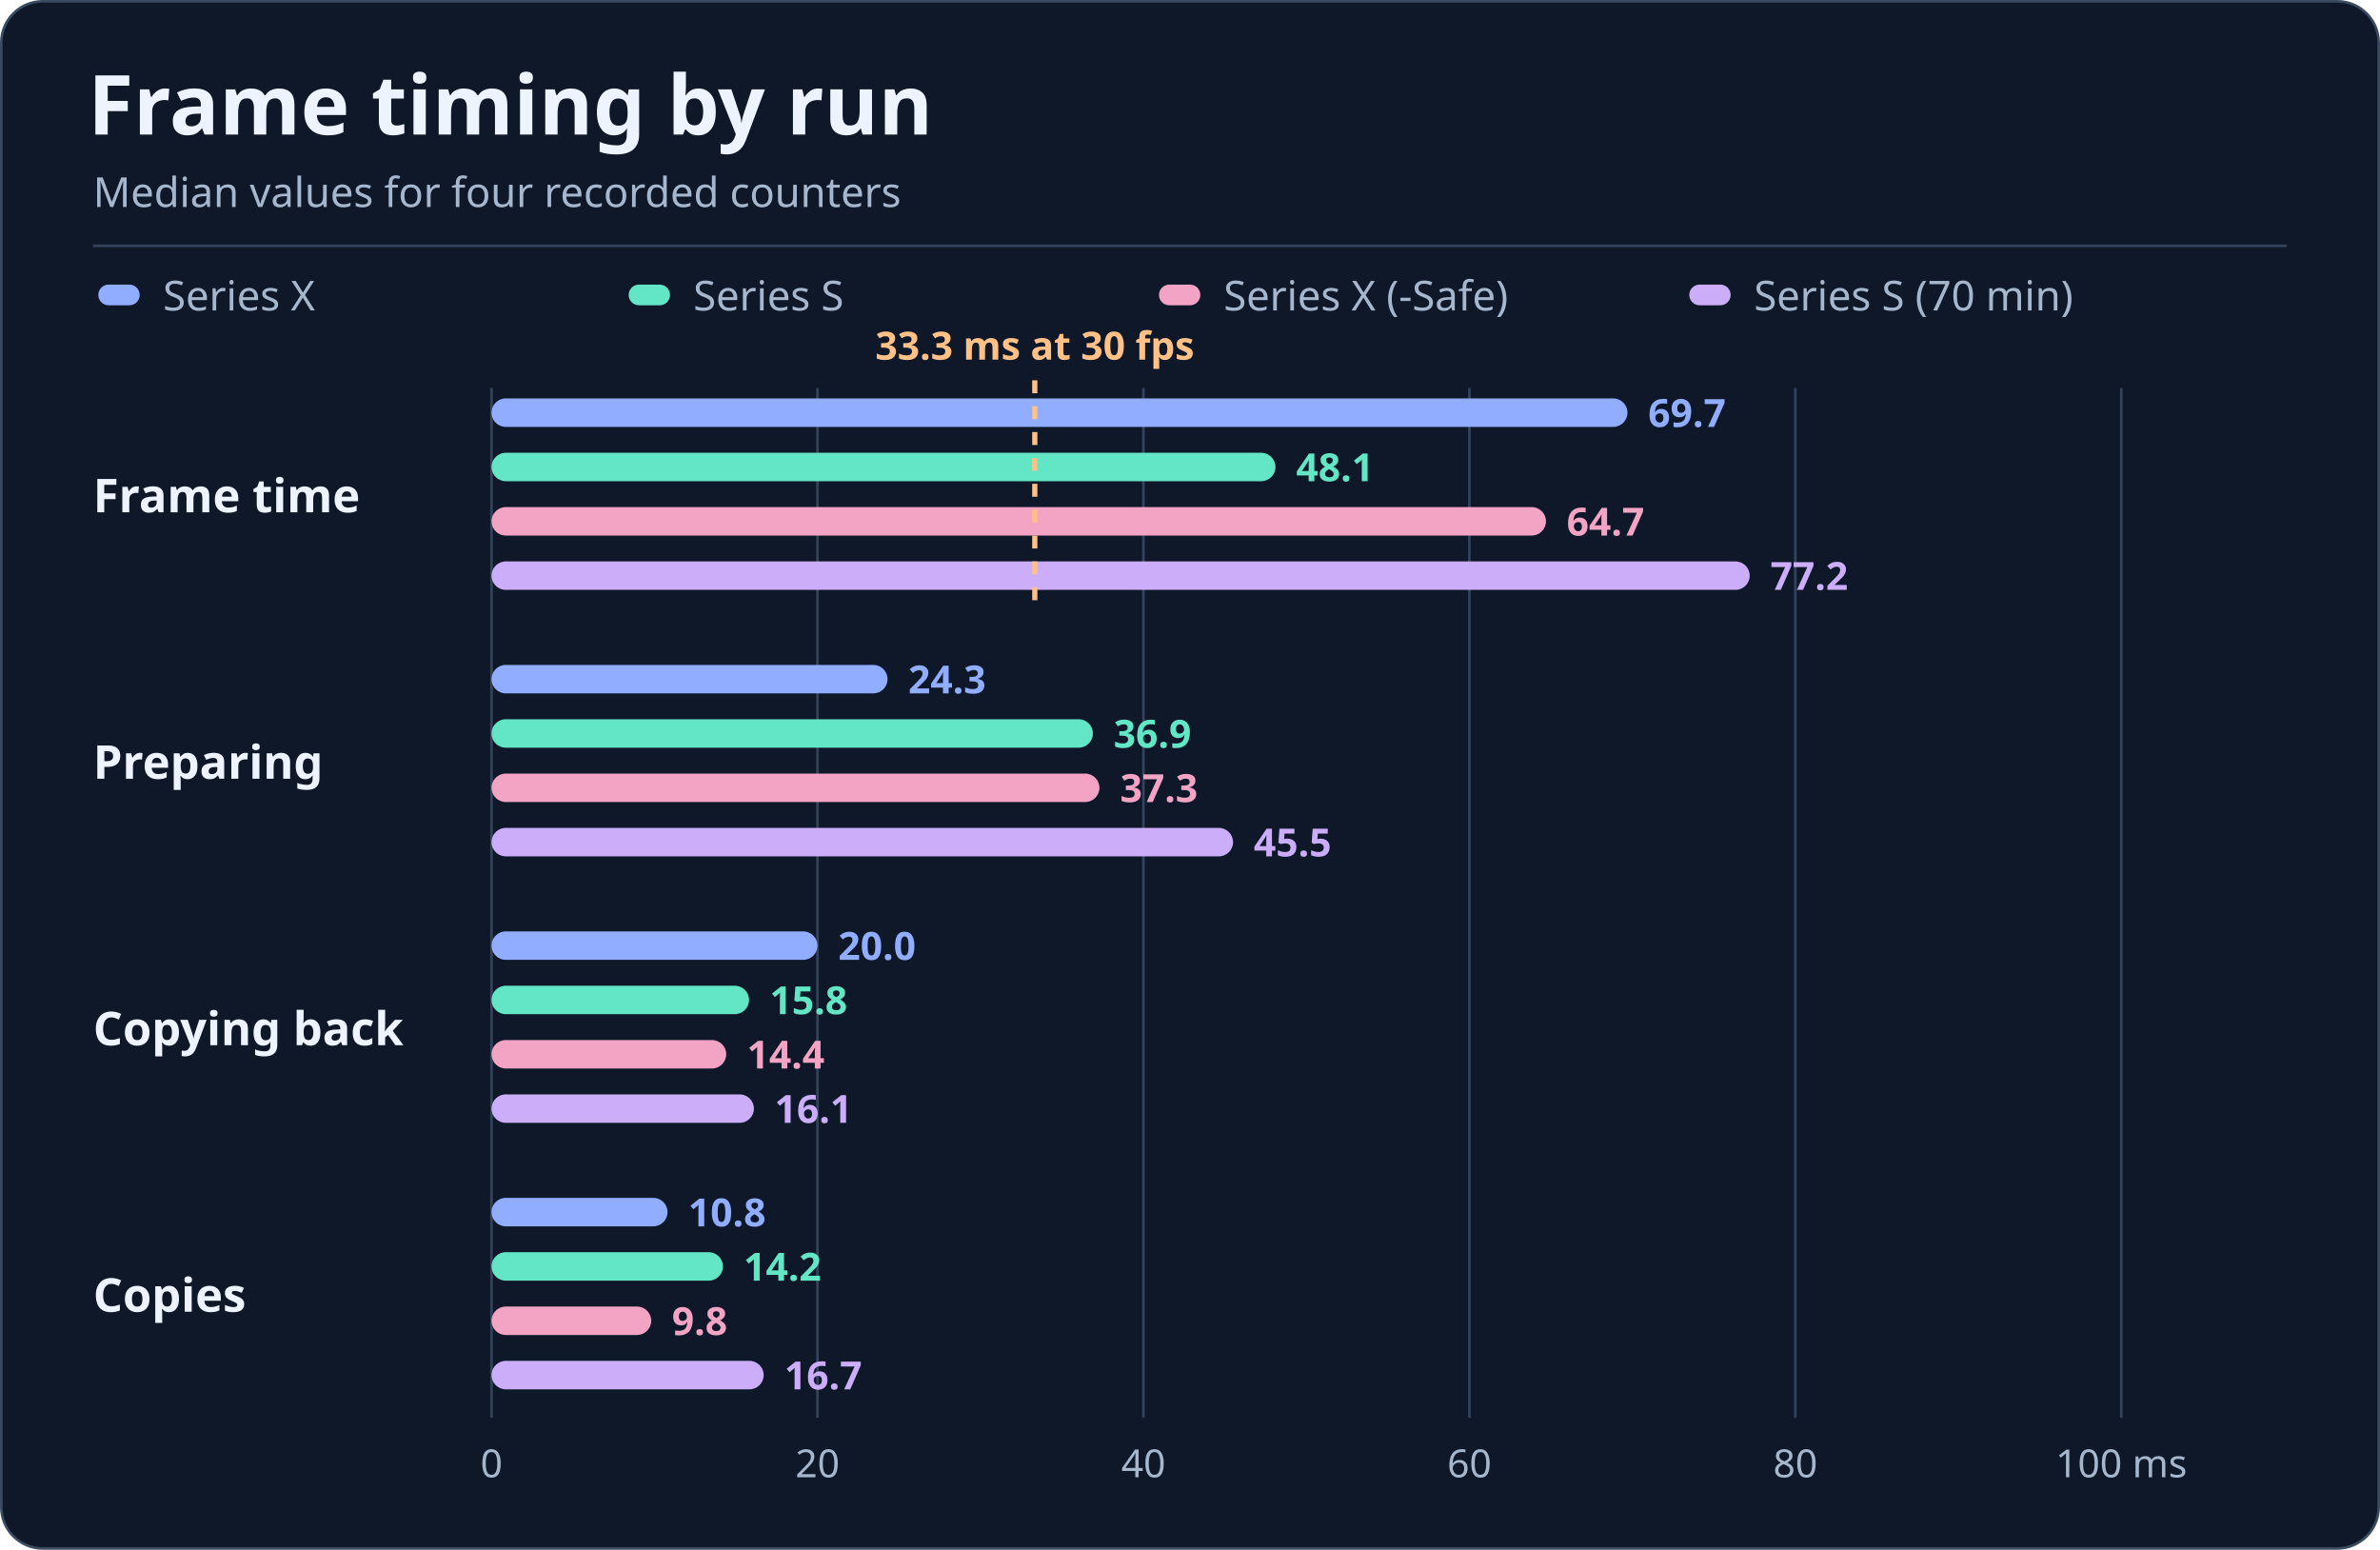
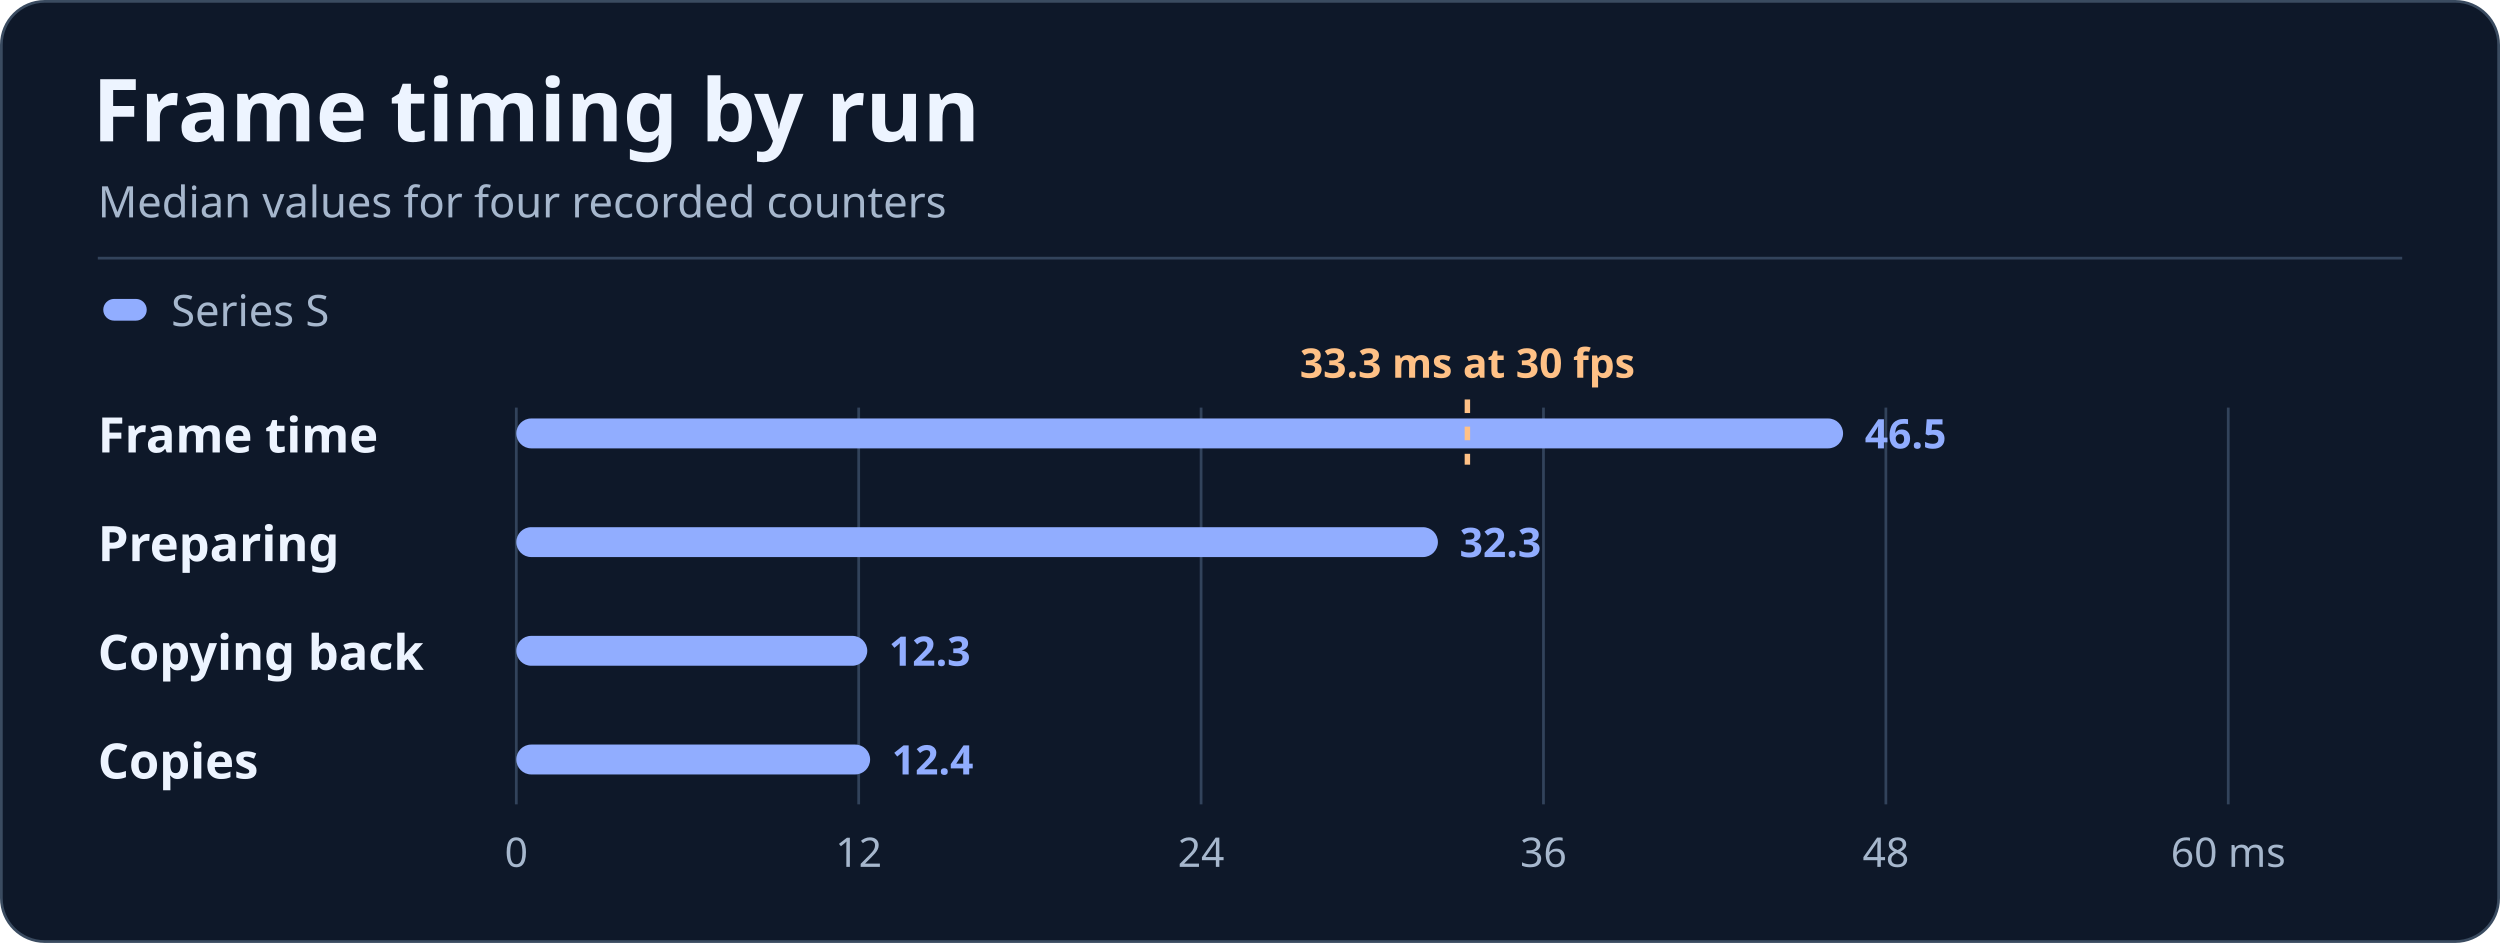
- <svg xmlns="http://www.w3.org/2000/svg" width="920" height="599" viewBox="0 0 920 599" role="img" aria-labelledby="title description">
+ <svg xmlns="http://www.w3.org/2000/svg" width="920" height="347" viewBox="0 0 920 347" role="img" aria-labelledby="title description">
  <style>
    text { font-family: system-ui, 'Segoe UI', sans-serif; font-variant-numeric: tabular-nums; }
    .muted { fill: #A6B7CD; font-size: 16px; }
    .tick { fill: #A6B7CD; font-size: 15px; }
    .grid { stroke: #32435B; stroke-width: 1; }
    .guide { stroke: #FFC186; stroke-width: 2; stroke-dasharray: 5 5; }
  </style>
-   <rect x=".5" y=".5" width="919" height="598" rx="16" fill="#0E1829" stroke="#3A4B60" />
+   <rect x=".5" y=".5" width="919" height="346" rx="16" fill="#0E1829" stroke="#3A4B60" />
  <text x="34" y="52" fill="#EDF4FF" font-size="32" font-weight="730">Frame timing by run</text>
  <text x="36" y="80" class="muted">Median values for four recorded counters</text>
  <path d="M36 95H884" class="grid" />
  <rect x="38" y="110" width="16" height="8" rx="4" fill="#91ADFF" />
-   <text x="63" y="120" class="muted">Series X</text>
-   <rect x="243" y="110" width="16" height="8" rx="4" fill="#63E6C5" />
-   <text x="268" y="120" class="muted">Series S</text>
-   <rect x="448" y="110" width="16" height="8" rx="4" fill="#F3A4C5" />
-   <text x="473" y="120" class="muted">Series X (-Safe)</text>
-   <rect x="653" y="110" width="16" height="8" rx="4" fill="#CCADF9" />
-   <text x="678" y="120" class="muted">Series S (70 min)</text>
-   <path d="M190 150V548" class="grid" />
-   <text x="190" y="571" class="tick" text-anchor="middle">0</text>
-   <path d="M316 150V548" class="grid" />
-   <text x="316" y="571" class="tick" text-anchor="middle">20</text>
-   <path d="M442 150V548" class="grid" />
-   <text x="442" y="571" class="tick" text-anchor="middle">40</text>
-   <path d="M568 150V548" class="grid" />
-   <text x="568" y="571" class="tick" text-anchor="middle">60</text>
-   <path d="M694 150V548" class="grid" />
-   <text x="694" y="571" class="tick" text-anchor="middle">80</text>
-   <path d="M820 150V548" class="grid" />
-   <text x="820" y="571" class="tick" text-anchor="middle">100 ms</text>
-   <text x="36" y="198" fill="#EDF4FF" font-size="18" font-weight="650">Frame time</text>
-   <rect x="190" y="154" width="439.11" height="11" rx="5.5" fill="#91ADFF" />
-   <text x="637.11" y="165" fill="#91ADFF" font-size="15" font-weight="650">69.7</text>
-   <rect x="190" y="175" width="303.03" height="11" rx="5.5" fill="#63E6C5" />
-   <text x="501.03" y="186" fill="#63E6C5" font-size="15" font-weight="650">48.1</text>
-   <rect x="190" y="196" width="407.61" height="11" rx="5.5" fill="#F3A4C5" />
-   <text x="605.61" y="207" fill="#F3A4C5" font-size="15" font-weight="650">64.7</text>
-   <rect x="190" y="217" width="486.36" height="11" rx="5.5" fill="#CCADF9" />
-   <text x="684.36" y="228" fill="#CCADF9" font-size="15" font-weight="650">77.2</text>
-   <text x="36" y="301" fill="#EDF4FF" font-size="18" font-weight="650">Preparing</text>
-   <rect x="190" y="257" width="153.09" height="11" rx="5.5" fill="#91ADFF" />
-   <text x="351.09" y="268" fill="#91ADFF" font-size="15" font-weight="650">24.3</text>
-   <rect x="190" y="278" width="232.47" height="11" rx="5.5" fill="#63E6C5" />
-   <text x="430.47" y="289" fill="#63E6C5" font-size="15" font-weight="650">36.9</text>
-   <rect x="190" y="299" width="234.99" height="11" rx="5.5" fill="#F3A4C5" />
-   <text x="432.99" y="310" fill="#F3A4C5" font-size="15" font-weight="650">37.3</text>
-   <rect x="190" y="320" width="286.65" height="11" rx="5.5" fill="#CCADF9" />
-   <text x="484.65" y="331" fill="#CCADF9" font-size="15" font-weight="650">45.5</text>
-   <text x="36" y="404" fill="#EDF4FF" font-size="18" font-weight="650">Copying back</text>
-   <rect x="190" y="360" width="126" height="11" rx="5.5" fill="#91ADFF" />
-   <text x="324" y="371" fill="#91ADFF" font-size="15" font-weight="650">20.0</text>
-   <rect x="190" y="381" width="99.54" height="11" rx="5.5" fill="#63E6C5" />
-   <text x="297.54" y="392" fill="#63E6C5" font-size="15" font-weight="650">15.8</text>
-   <rect x="190" y="402" width="90.72" height="11" rx="5.5" fill="#F3A4C5" />
-   <text x="288.72" y="413" fill="#F3A4C5" font-size="15" font-weight="650">14.4</text>
-   <rect x="190" y="423" width="101.43" height="11" rx="5.5" fill="#CCADF9" />
-   <text x="299.43" y="434" fill="#CCADF9" font-size="15" font-weight="650">16.1</text>
-   <text x="36" y="507" fill="#EDF4FF" font-size="18" font-weight="650">Copies</text>
-   <rect x="190" y="463" width="68.04" height="11" rx="5.5" fill="#91ADFF" />
-   <text x="266.04" y="474" fill="#91ADFF" font-size="15" font-weight="650">10.8</text>
-   <rect x="190" y="484" width="89.46" height="11" rx="5.5" fill="#63E6C5" />
-   <text x="287.46" y="495" fill="#63E6C5" font-size="15" font-weight="650">14.2</text>
-   <rect x="190" y="505" width="61.74" height="11" rx="5.5" fill="#F3A4C5" />
-   <text x="259.74" y="516" fill="#F3A4C5" font-size="15" font-weight="650">9.8</text>
-   <rect x="190" y="526" width="105.21" height="11" rx="5.5" fill="#CCADF9" />
-   <text x="303.21" y="537" fill="#CCADF9" font-size="15" font-weight="650">16.7</text>
-   <path d="M400 147V234" class="guide" />
-   <text x="400" y="139" fill="#FFC186" font-size="15" font-weight="650" text-anchor="middle">33.3 ms at 30 fps</text>
+   <text x="63" y="120" class="muted">Series S</text>
+   <path d="M190 150V296" class="grid" />
+   <text x="190" y="319" class="tick" text-anchor="middle">0</text>
+   <path d="M316 150V296" class="grid" />
+   <text x="316" y="319" class="tick" text-anchor="middle">12</text>
+   <path d="M442 150V296" class="grid" />
+   <text x="442" y="319" class="tick" text-anchor="middle">24</text>
+   <path d="M568 150V296" class="grid" />
+   <text x="568" y="319" class="tick" text-anchor="middle">36</text>
+   <path d="M694 150V296" class="grid" />
+   <text x="694" y="319" class="tick" text-anchor="middle">48</text>
+   <path d="M820 150V296" class="grid" />
+   <text x="820" y="319" class="tick" text-anchor="middle">60 ms</text>
+   <text x="36" y="166.5" fill="#EDF4FF" font-size="18" font-weight="650">Frame time</text>
+   <rect x="190" y="154" width="488.25" height="11" rx="5.5" fill="#91ADFF" />
+   <text x="686.25" y="165" fill="#91ADFF" font-size="15" font-weight="650">46.5</text>
+   <text x="36" y="206.5" fill="#EDF4FF" font-size="18" font-weight="650">Preparing</text>
+   <rect x="190" y="194" width="339.15" height="11" rx="5.5" fill="#91ADFF" />
+   <text x="537.15" y="205" fill="#91ADFF" font-size="15" font-weight="650">32.3</text>
+   <text x="36" y="246.5" fill="#EDF4FF" font-size="18" font-weight="650">Copying back</text>
+   <rect x="190" y="234" width="129.15" height="11" rx="5.5" fill="#91ADFF" />
+   <text x="327.15" y="245" fill="#91ADFF" font-size="15" font-weight="650">12.3</text>
+   <text x="36" y="286.5" fill="#EDF4FF" font-size="18" font-weight="650">Copies</text>
+   <rect x="190" y="274" width="130.2" height="11" rx="5.5" fill="#91ADFF" />
+   <text x="328.2" y="285" fill="#91ADFF" font-size="15" font-weight="650">12.4</text>
+   <path d="M540 147V171" class="guide" />
+   <text x="540" y="139" fill="#FFC186" font-size="15" font-weight="650" text-anchor="middle">33.3 ms at 30 fps</text>
</svg>
